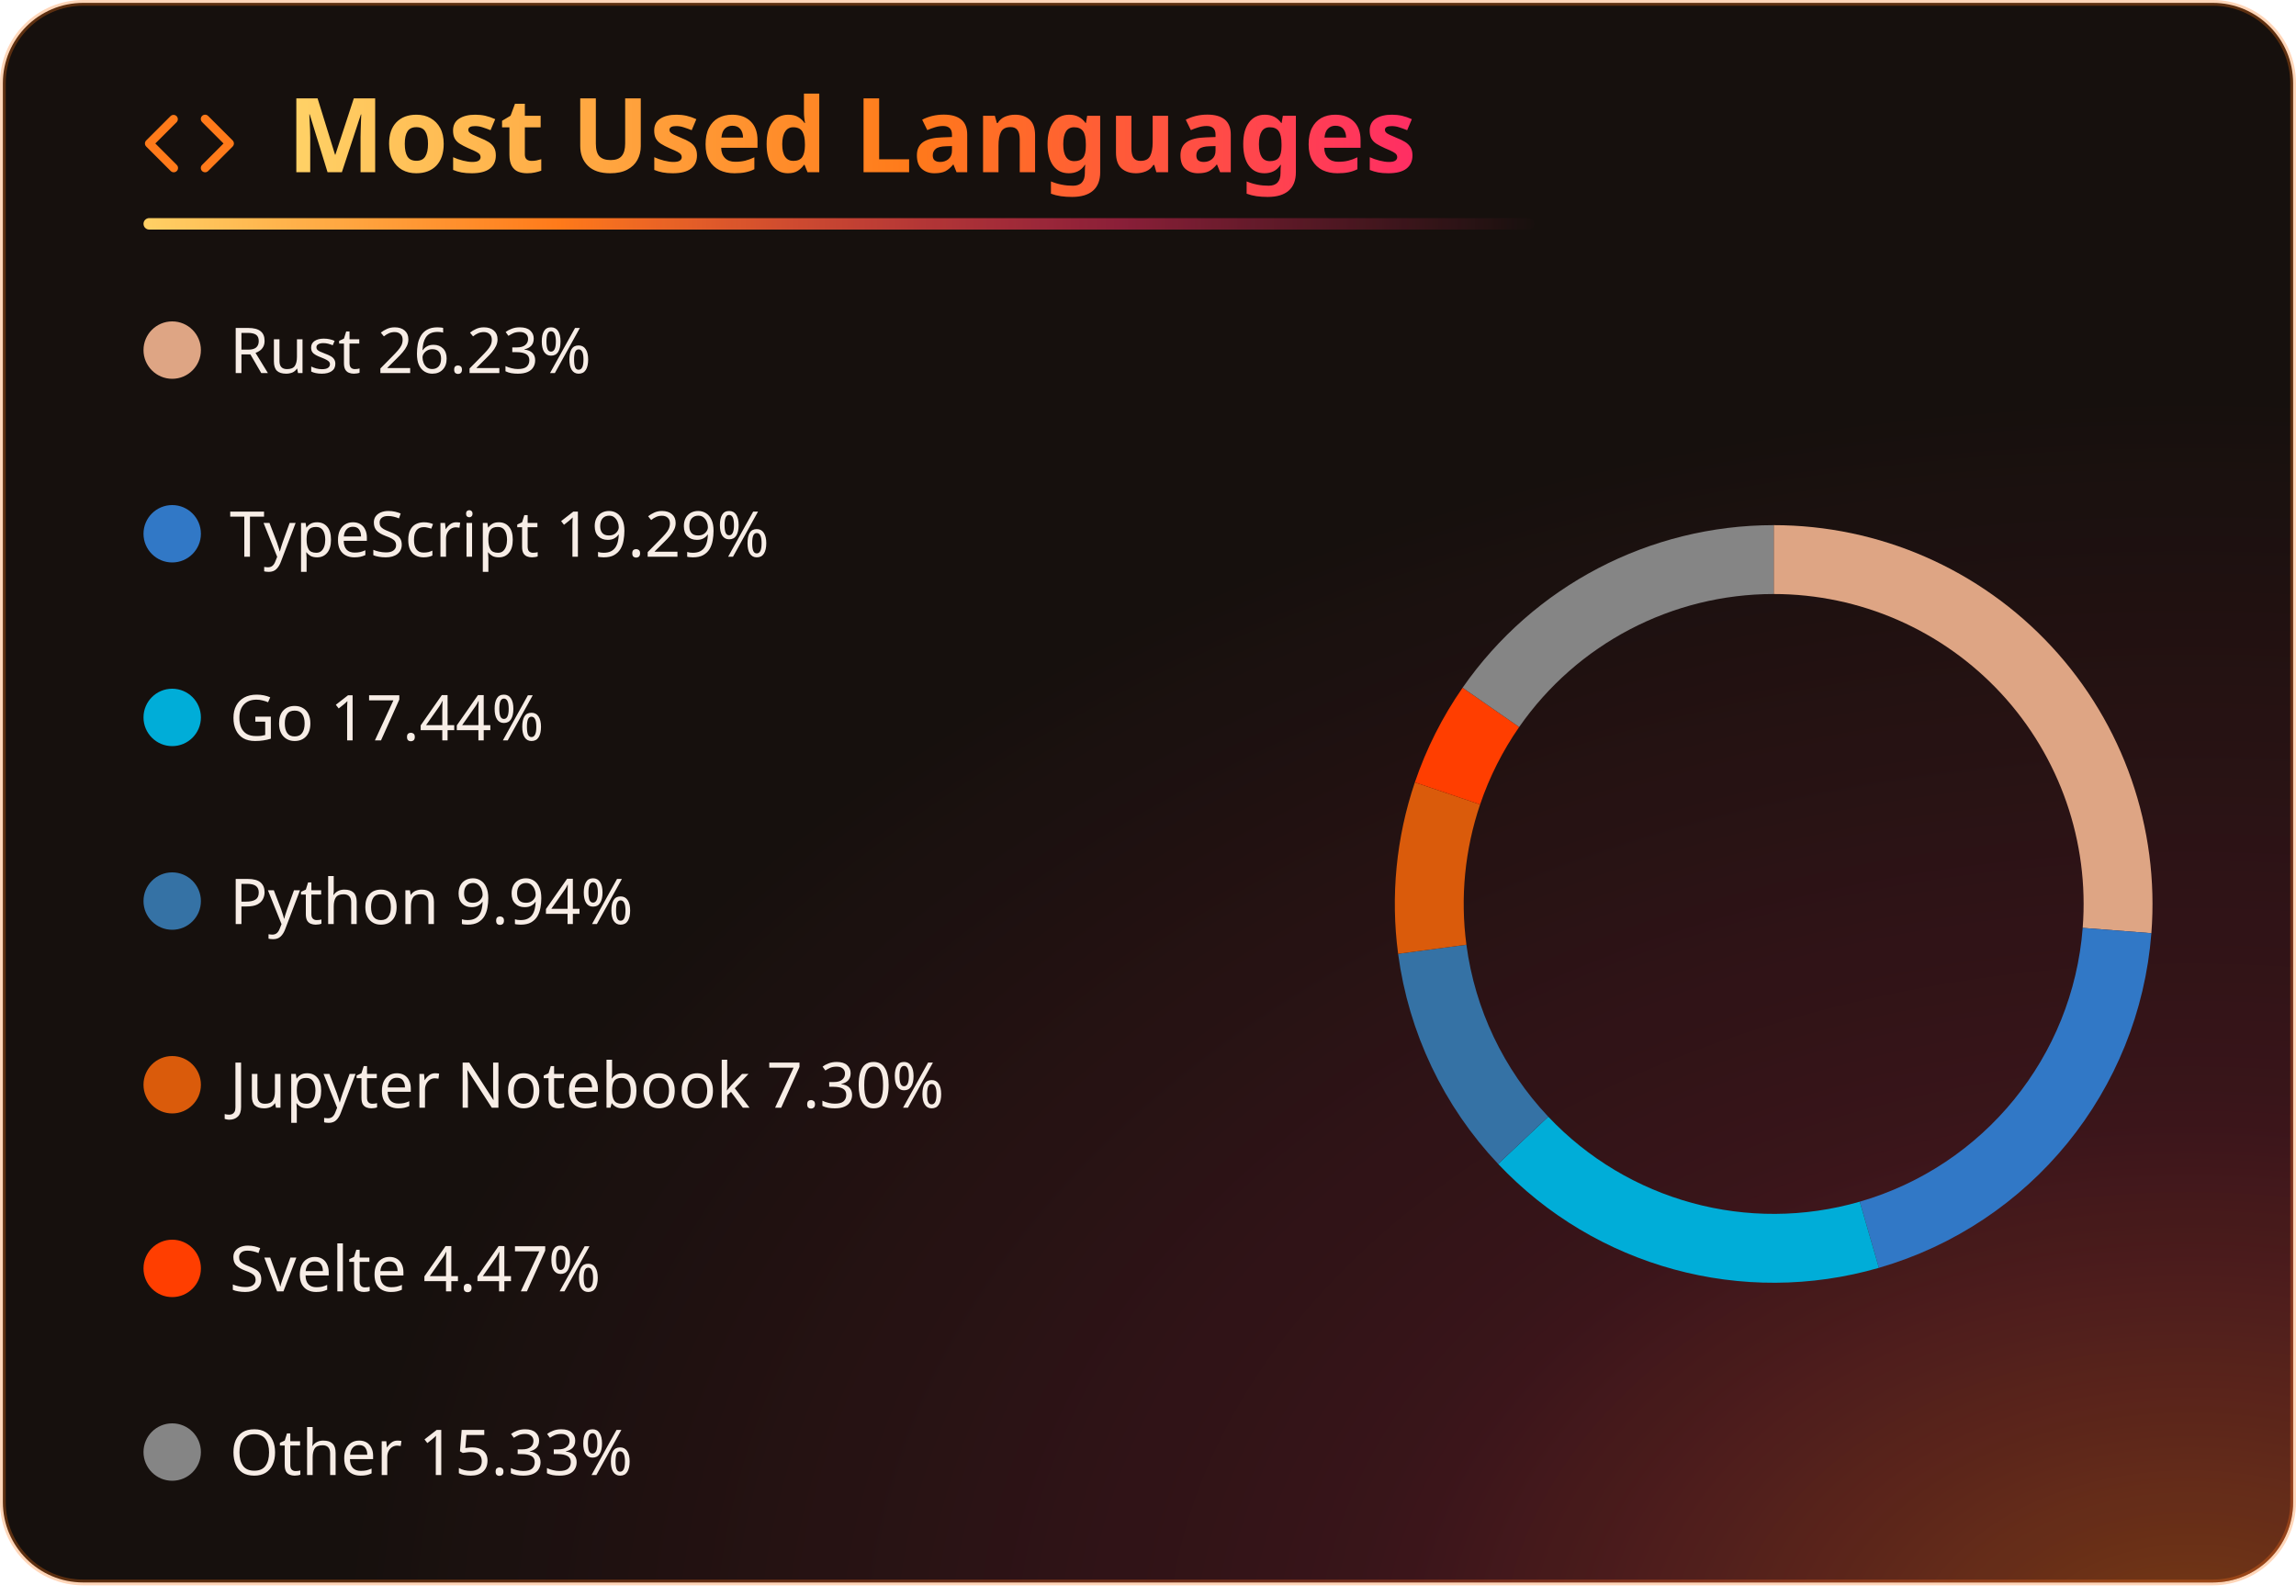
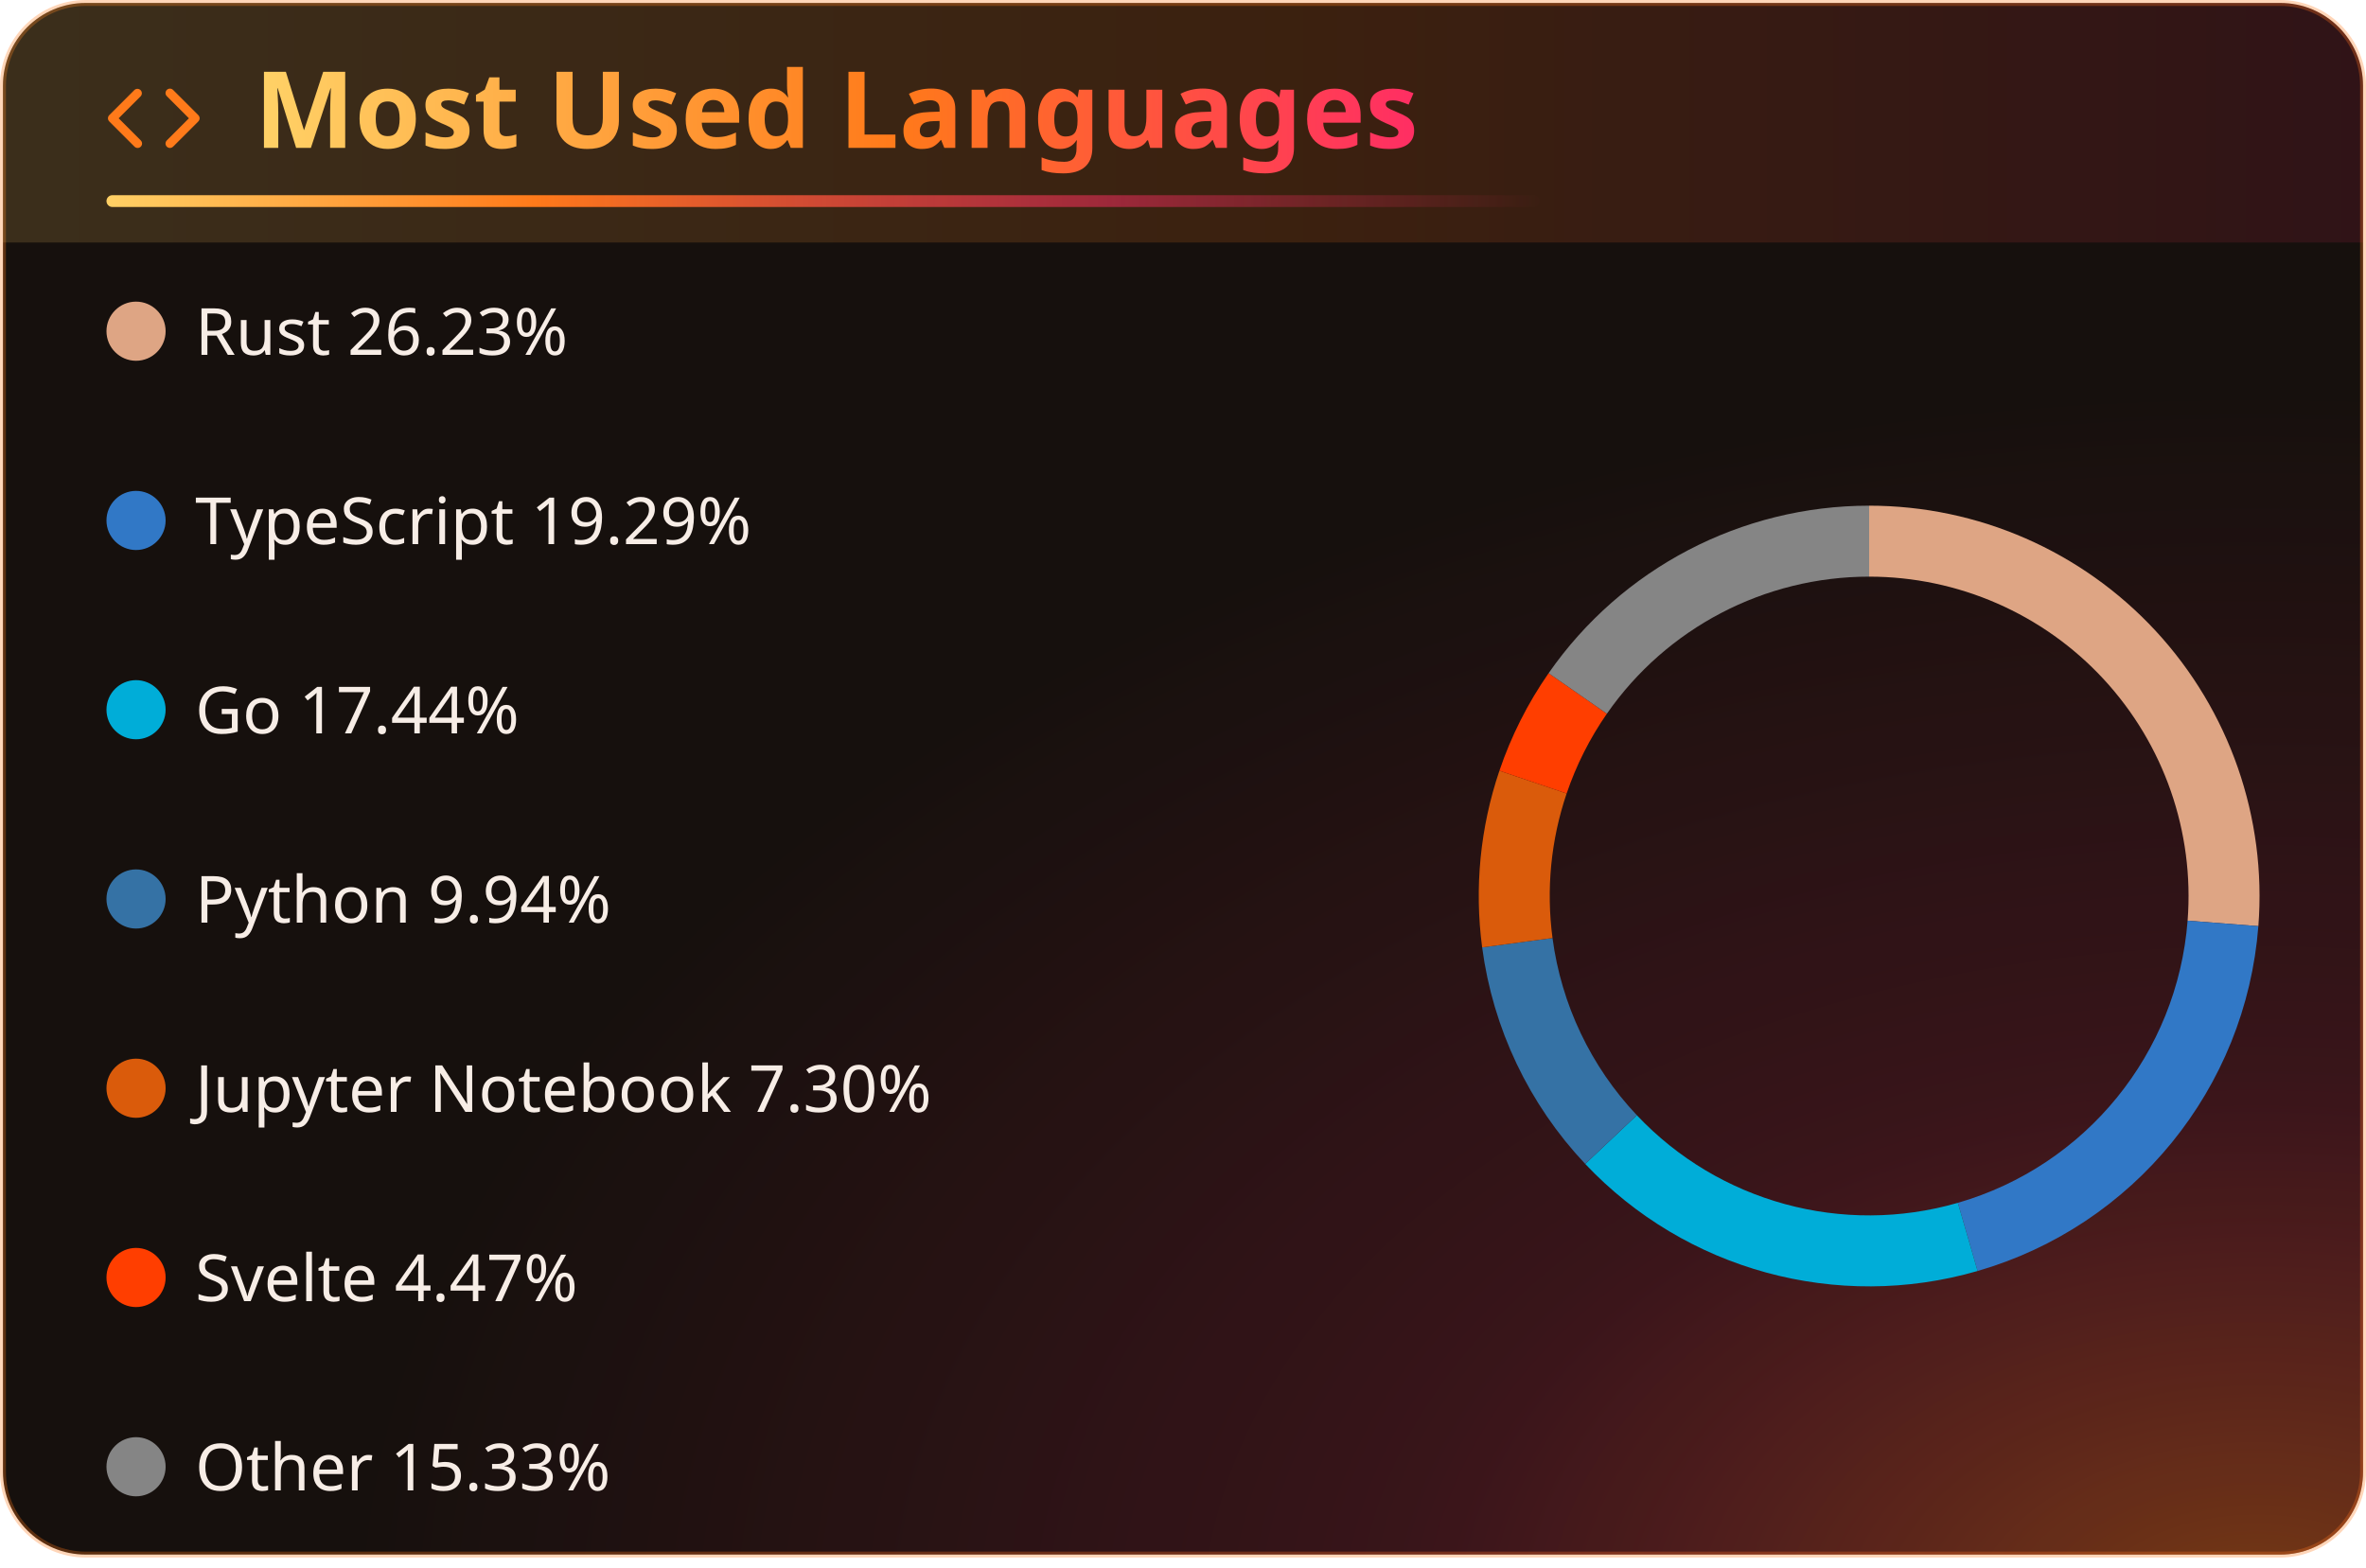
- <svg xmlns="http://www.w3.org/2000/svg" width="400" height="278" viewBox="0 0 400 278" fill="none" role="img" aria-labelledby="title-id desc-id">
+ <svg xmlns="http://www.w3.org/2000/svg" width="400" height="265" viewBox="0 0 400 265" fill="none" role="img" aria-labelledby="title-id desc-id">
  <style>
    .header {
      font: 600 18px 'Segoe UI', Ubuntu, "Helvetica Neue", Sans-Serif;
      fill: url(#heat);
      animation: fadeInAnimation 0.8s ease-in-out backwards;
    }
    /* The icon reads against the title rather than with it, so it keeps its own color. */
    .title-icon {
      fill: #ff7a1a;
      animation: fadeInAnimation 0.8s ease-in-out backwards;
    }
    .title-accent {
      transform-box: fill-box;
      transform-origin: left center;
      animation: trailAnimation 0.9s cubic-bezier(0.2, 0.7, 0.2, 1) 0.2s backwards;
    }
    @supports(-moz-appearance: auto) {
      /* Selector detects Firefox */
      .header {
        font-size: 15.5px;
      }
    }
    @keyframes slideInAnimation {
      from {
        width: 0;
      }
      to {
        width: calc(100%-100px);
      }
    }
    @keyframes growWidthAnimation {
      from {
        width: 0;
      }
      to {
        width: 100%;
      }
    }
    .stat {
      font: 400 14px 'Segoe UI', Ubuntu, "Helvetica Neue", Sans-Serif;
      fill: #f7ede6;
    }
    @supports(-moz-appearance: auto) {
      /* Selector detects Firefox */
      .stat {
        font-size: 12px;
      }
    }
    .bold {
      font-weight: 600;
    }
    .lang-name {
      font: 400 11px 'Segoe UI', Ubuntu, "Helvetica Neue", Sans-Serif;
      fill: #f7ede6;
    }
    .stagger {
      animation: fadeInAnimation 0.3s ease-in-out backwards;
    }
    #rect-mask rect {
      animation: slideInAnimation 1s ease-in-out backwards;
    }
    .lang-progress {
      animation: growWidthAnimation 0.6s ease-in-out backwards;
    }
    .progress-background {
      fill: #ffffff33;
    }
    .lang-tip {
      animation: fadeInAnimation 0.4s ease-in-out backwards;
    }
    /* Animations */
    @keyframes scaleInAnimation {
      from {
        transform: translate(-5px, 5px) scale(0);
      }
      to {
        transform: translate(-5px, 5px) scale(1);
      }
    }
    @keyframes fadeInAnimation {
      from {
        opacity: 0;
      }
      to {
        opacity: 1;
      }
    }
    @keyframes trailAnimation {
      from {
        transform: scaleX(0);
      }
    }
    @media (prefers-reduced-motion: reduce) {
      * {
        animation-duration: 0s !important;
        animation-delay: 0s !important;
      }
    }
  </style>
  <defs>
    <linearGradient id="heat" x1="0" y1="0" x2="1" y2="0">
      <stop offset="0" class="heat-0" stop-color="#ffd166" />
      <stop offset="0.55" class="heat-1" stop-color="#ff7a1a" />
      <stop offset="1" class="heat-2" stop-color="#ff2e63" />
    </linearGradient>
    <linearGradient id="heat-trail" x1="0" y1="0" x2="1" y2="0">
      <stop offset="0" class="heat-0" stop-color="#ffd166" />
      <stop offset="0.3" class="heat-1" stop-color="#ff7a1a" />
      <stop offset="0.7" class="heat-2" stop-color="#ff2e63" stop-opacity="0.5" />
      <stop offset="1" class="heat-2" stop-color="#ff2e63" stop-opacity="0" />
    </linearGradient>
+     <linearGradient id="heat-band" x1="0" y1="0" x2="1" y2="0">
+       <stop offset="0" class="band-0" stop-color="#ffd166" stop-opacity="0.16" />
+       <stop offset="0.55" class="band-1" stop-color="#ff7a1a" stop-opacity="0.16" />
+       <stop offset="1" class="band-2" stop-color="#ff2e63" stop-opacity="0.112" />
+     </linearGradient>
    <radialGradient id="heat-glow" cx="0.95" cy="1.05" r="0.8">
      <stop offset="0" class="glow-core" stop-color="#ff7a1a" stop-opacity="0.42" />
      <stop offset="0.45" class="glow-edge" stop-color="#ff2e63" stop-opacity="0.147" />
      <stop offset="1" class="heat-2" stop-color="#ff2e63" stop-opacity="0" />
    </radialGradient>
  </defs>
  <rect data-testid="card-bg" class="card-bg" x="0.5" y="0.5" rx="14" height="99%" width="399" stroke="#ff7a1a4d" fill="#16100d" stroke-opacity="1" />
  <rect data-testid="card-glow" x="0.5" y="0.5" rx="14" height="99%" width="399" fill="url(#heat-glow)" />
-   <g data-testid="card-title" transform="translate(25, 30)">
+   <path data-testid="title-band" d="M0.5 14.5a14 14 0 0 1 14 -14h371a14 14 0 0 1 14 14v26.5h-399z" fill="url(#heat-band)" />
+   <g data-testid="card-title" transform="translate(18, 25)">
    <g>
      <svg class="title-icon" x="0" y="-13" viewBox="0 0 16 16" version="1.1" width="16" height="16">
        <path d="M4.72 3.22a.75.75 0 0 1 1.06 1.06L2.06 8l3.72 3.72a.75.75 0 1 1-1.06 1.06L.47 8.53a.75.75 0 0 1 0-1.06Zm6.56 0a.75.75 0 1 0-1.06 1.06L13.94 8l-3.72 3.72a.75.75 0 1 0 1.06 1.06l4.25-4.25a.75.75 0 0 0 0-1.06Z" />
      </svg>
    </g>
    <g transform="translate(25, 0)">
      <text x="0" y="0" class="header" data-testid="header">Most Used Languages</text>
    </g>
    <rect data-testid="title-accent" class="title-accent" x="0" y="8" width="242.3" height="2" rx="1" fill="url(#heat-trail)" />
  </g>
-   <g data-testid="main-card-body" transform="translate(0, 55)">
-     <svg data-testid="lang-items" x="25">
+   <g data-testid="main-card-body" transform="translate(0, 50)">
+     <svg data-testid="lang-items" x="18">
      <g data-testid="donut-list" transform="translate(0, 0)">
        <g>
          <g class="stagger" style="animation-delay: 450ms">
            <circle cx="5" cy="6" r="5" fill="#dea584" />
            <text data-testid="lang-name" x="15" y="10" class="lang-name">Rust 26.23%</text>
          </g>
        </g>
        <g transform="translate(0, 32)">
          <g class="stagger" style="animation-delay: 600ms">
            <circle cx="5" cy="6" r="5" fill="#3178c6" />
            <text data-testid="lang-name" x="15" y="10" class="lang-name">TypeScript 19.29%</text>
          </g>
        </g>
        <g transform="translate(0, 64)">
          <g class="stagger" style="animation-delay: 750ms">
            <circle cx="5" cy="6" r="5" fill="#00ADD8" />
            <text data-testid="lang-name" x="15" y="10" class="lang-name">Go 17.44%</text>
          </g>
        </g>
        <g transform="translate(0, 96)">
          <g class="stagger" style="animation-delay: 900ms">
            <circle cx="5" cy="6" r="5" fill="#3572A5" />
            <text data-testid="lang-name" x="15" y="10" class="lang-name">Python 9.94%</text>
          </g>
        </g>
        <g transform="translate(0, 128)">
          <g class="stagger" style="animation-delay: 1050ms">
            <circle cx="5" cy="6" r="5" fill="#DA5B0B" />
            <text data-testid="lang-name" x="15" y="10" class="lang-name">Jupyter Notebook 7.30%</text>
          </g>
        </g>
        <g transform="translate(0, 160)">
          <g class="stagger" style="animation-delay: 1200ms">
            <circle cx="5" cy="6" r="5" fill="#ff3e00" />
            <text data-testid="lang-name" x="15" y="10" class="lang-name">Svelte 4.47%</text>
          </g>
        </g>
        <g transform="translate(0, 192)">
          <g class="stagger" style="animation-delay: 1350ms">
            <circle cx="5" cy="6" r="5" fill="#858585" />
            <text data-testid="lang-name" x="15" y="10" class="lang-name">Other 15.33%</text>
          </g>
        </g>
      </g>
      <g data-testid="donut">
        <g class="stagger" style="animation-delay: 600ms">
-           <path data-testid="lang-donut" size="26.23" d="M 343.821 107.132 A 60 60 0 0 0 284 42.5" stroke="#dea584" fill="none" stroke-width="12" />
+           <path data-testid="lang-donut" size="26.23" d="M 357.821 106.132 A 60 60 0 0 0 298 41.5" stroke="#dea584" fill="none" stroke-width="12" />
        </g>
        <g class="stagger" style="animation-delay: 700ms">
-           <path data-testid="lang-donut" size="19.29" d="M 300.667 160.139 A 60 60 0 0 0 343.821 107.132" stroke="#3178c6" fill="none" stroke-width="12" />
+           <path data-testid="lang-donut" size="19.29" d="M 314.667 159.139 A 60 60 0 0 0 357.821 106.132" stroke="#3178c6" fill="none" stroke-width="12" />
        </g>
        <g class="stagger" style="animation-delay: 800ms">
-           <path data-testid="lang-donut" size="17.44" d="M 240.365 143.683 A 60 60 0 0 0 300.667 160.139" stroke="#00ADD8" fill="none" stroke-width="12" />
+           <path data-testid="lang-donut" size="17.44" d="M 254.365 142.683 A 60 60 0 0 0 314.667 159.139" stroke="#00ADD8" fill="none" stroke-width="12" />
        </g>
        <g class="stagger" style="animation-delay: 900ms">
-           <path data-testid="lang-donut" size="9.94" d="M 224.522 110.394 A 60 60 0 0 0 240.365 143.683" stroke="#3572A5" fill="none" stroke-width="12" />
+           <path data-testid="lang-donut" size="9.94" d="M 238.522 109.394 A 60 60 0 0 0 254.365 142.683" stroke="#3572A5" fill="none" stroke-width="12" />
        </g>
        <g class="stagger" style="animation-delay: 1000ms">
-           <path data-testid="lang-donut" size="7.3" d="M 227.174 83.243 A 60 60 0 0 0 224.522 110.394" stroke="#DA5B0B" fill="none" stroke-width="12" />
+           <path data-testid="lang-donut" size="7.3" d="M 241.174 82.243 A 60 60 0 0 0 238.522 109.394" stroke="#DA5B0B" fill="none" stroke-width="12" />
        </g>
        <g class="stagger" style="animation-delay: 1100ms">
-           <path data-testid="lang-donut" size="4.47" d="M 234.738 68.247 A 60 60 0 0 0 227.174 83.243" stroke="#ff3e00" fill="none" stroke-width="12" />
+           <path data-testid="lang-donut" size="4.47" d="M 248.738 67.247 A 60 60 0 0 0 241.174 82.243" stroke="#ff3e00" fill="none" stroke-width="12" />
        </g>
        <g class="stagger" style="animation-delay: 1200ms">
-           <path data-testid="lang-donut" size="15.33" d="M 284 42.5 A 60 60 0 0 0 234.738 68.247" stroke="#858585" fill="none" stroke-width="12" />
+           <path data-testid="lang-donut" size="15.33" d="M 298 41.5 A 60 60 0 0 0 248.738 67.247" stroke="#858585" fill="none" stroke-width="12" />
        </g>
      </g>
    </svg>
  </g>
</svg>
